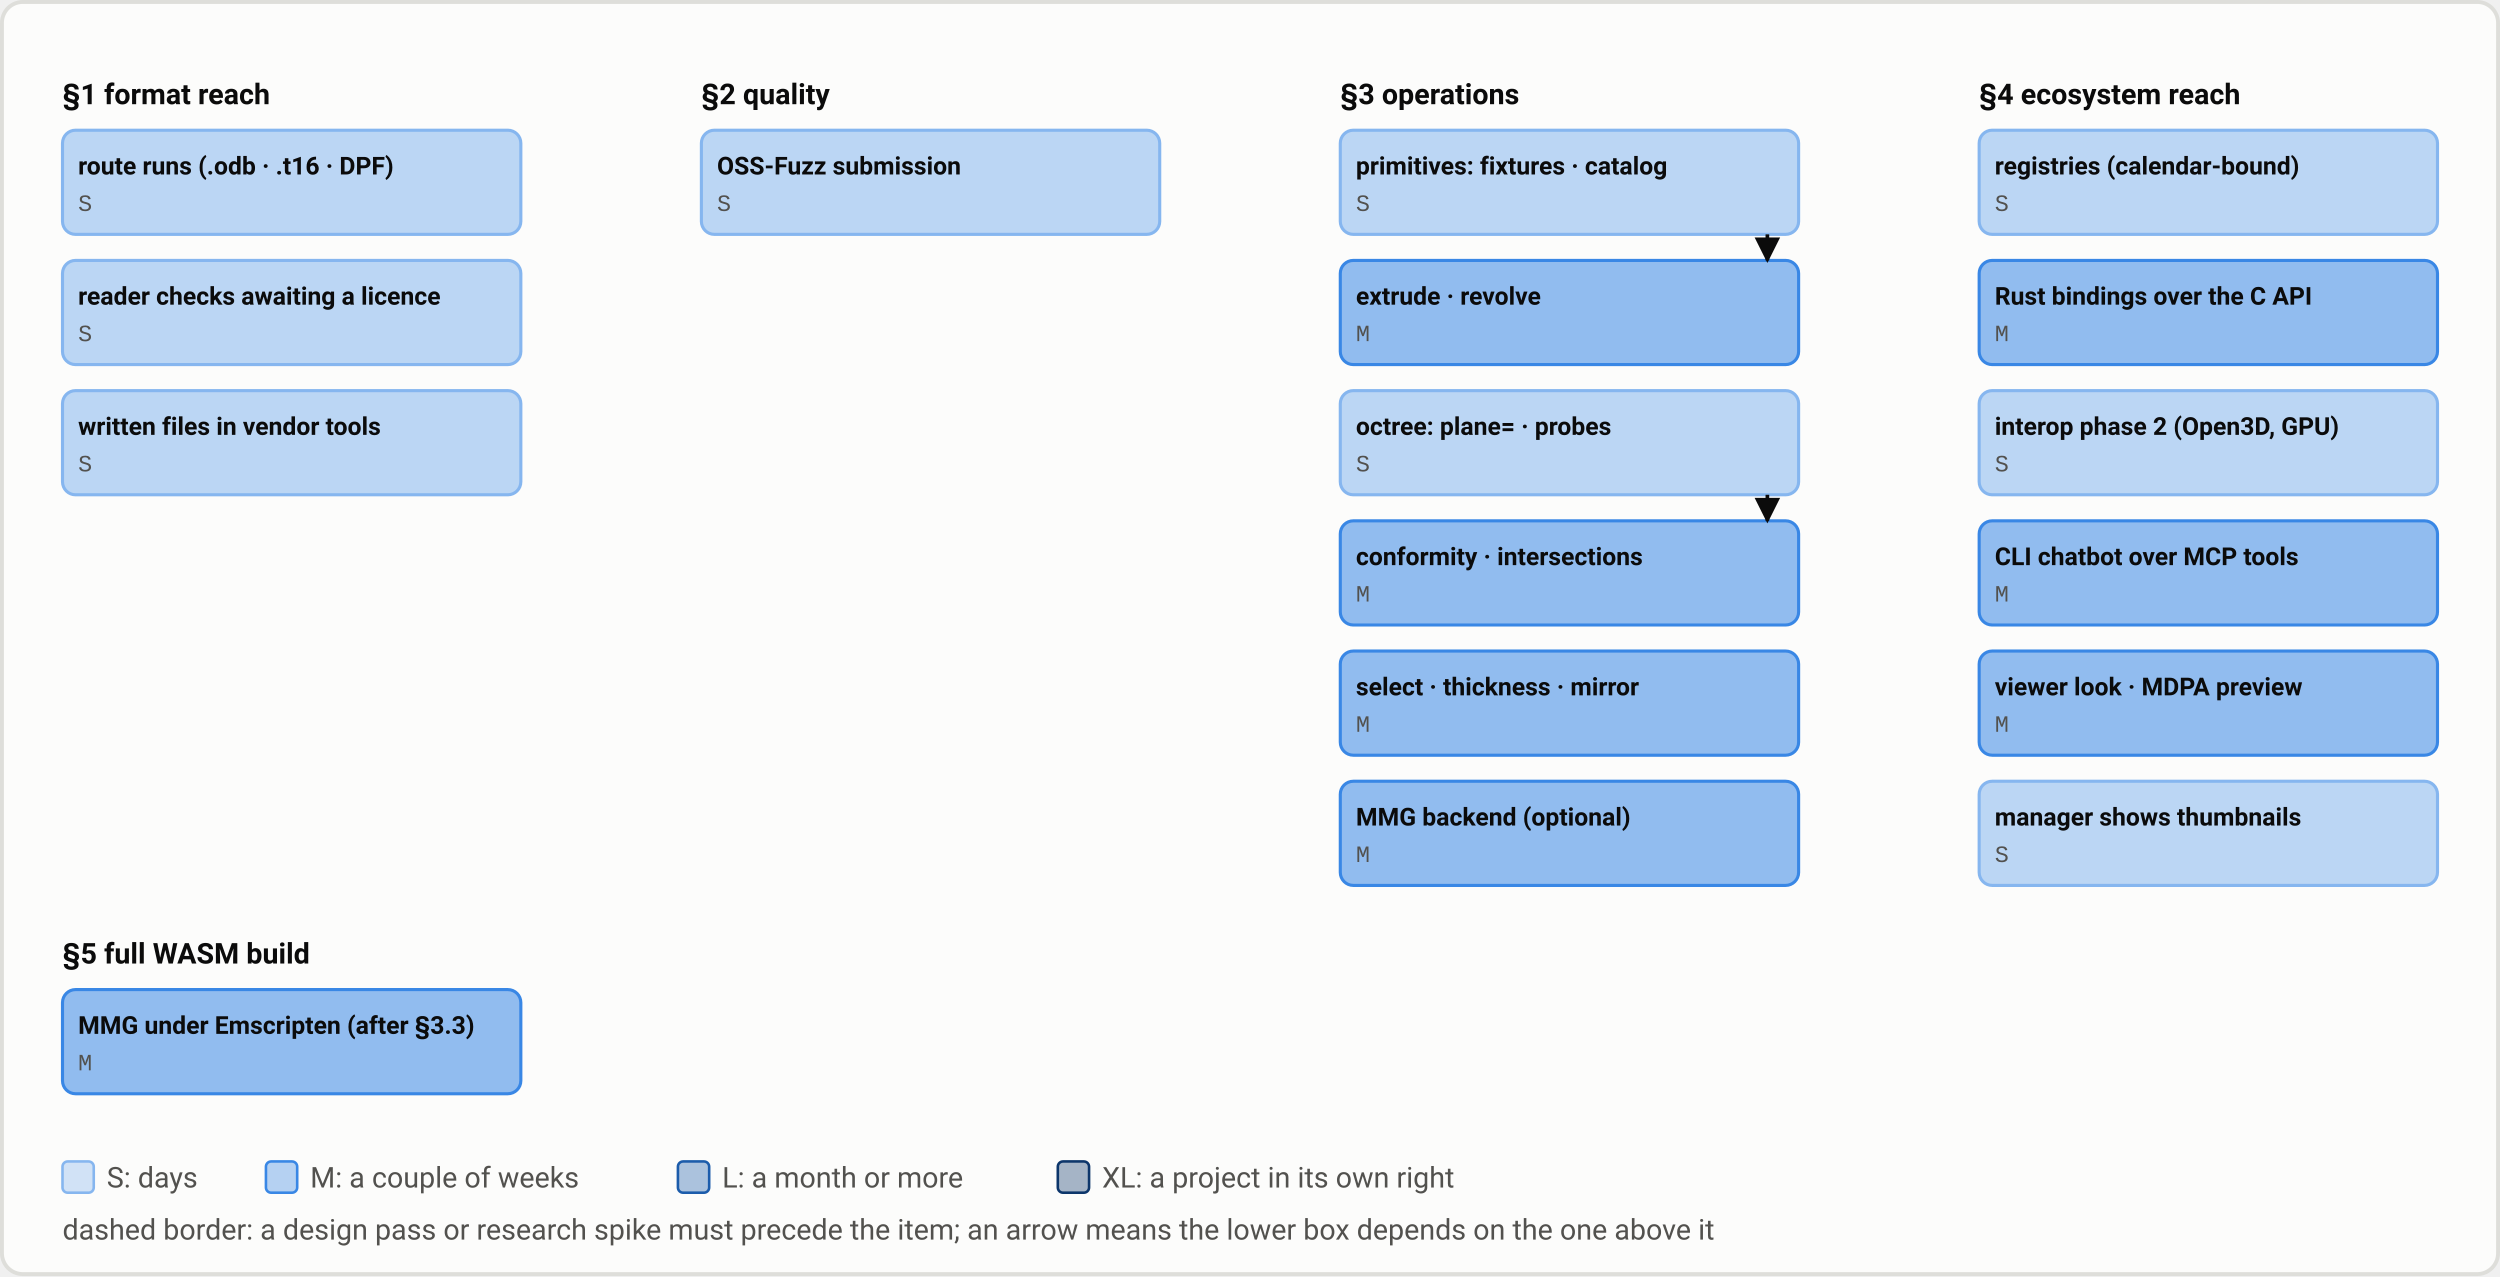
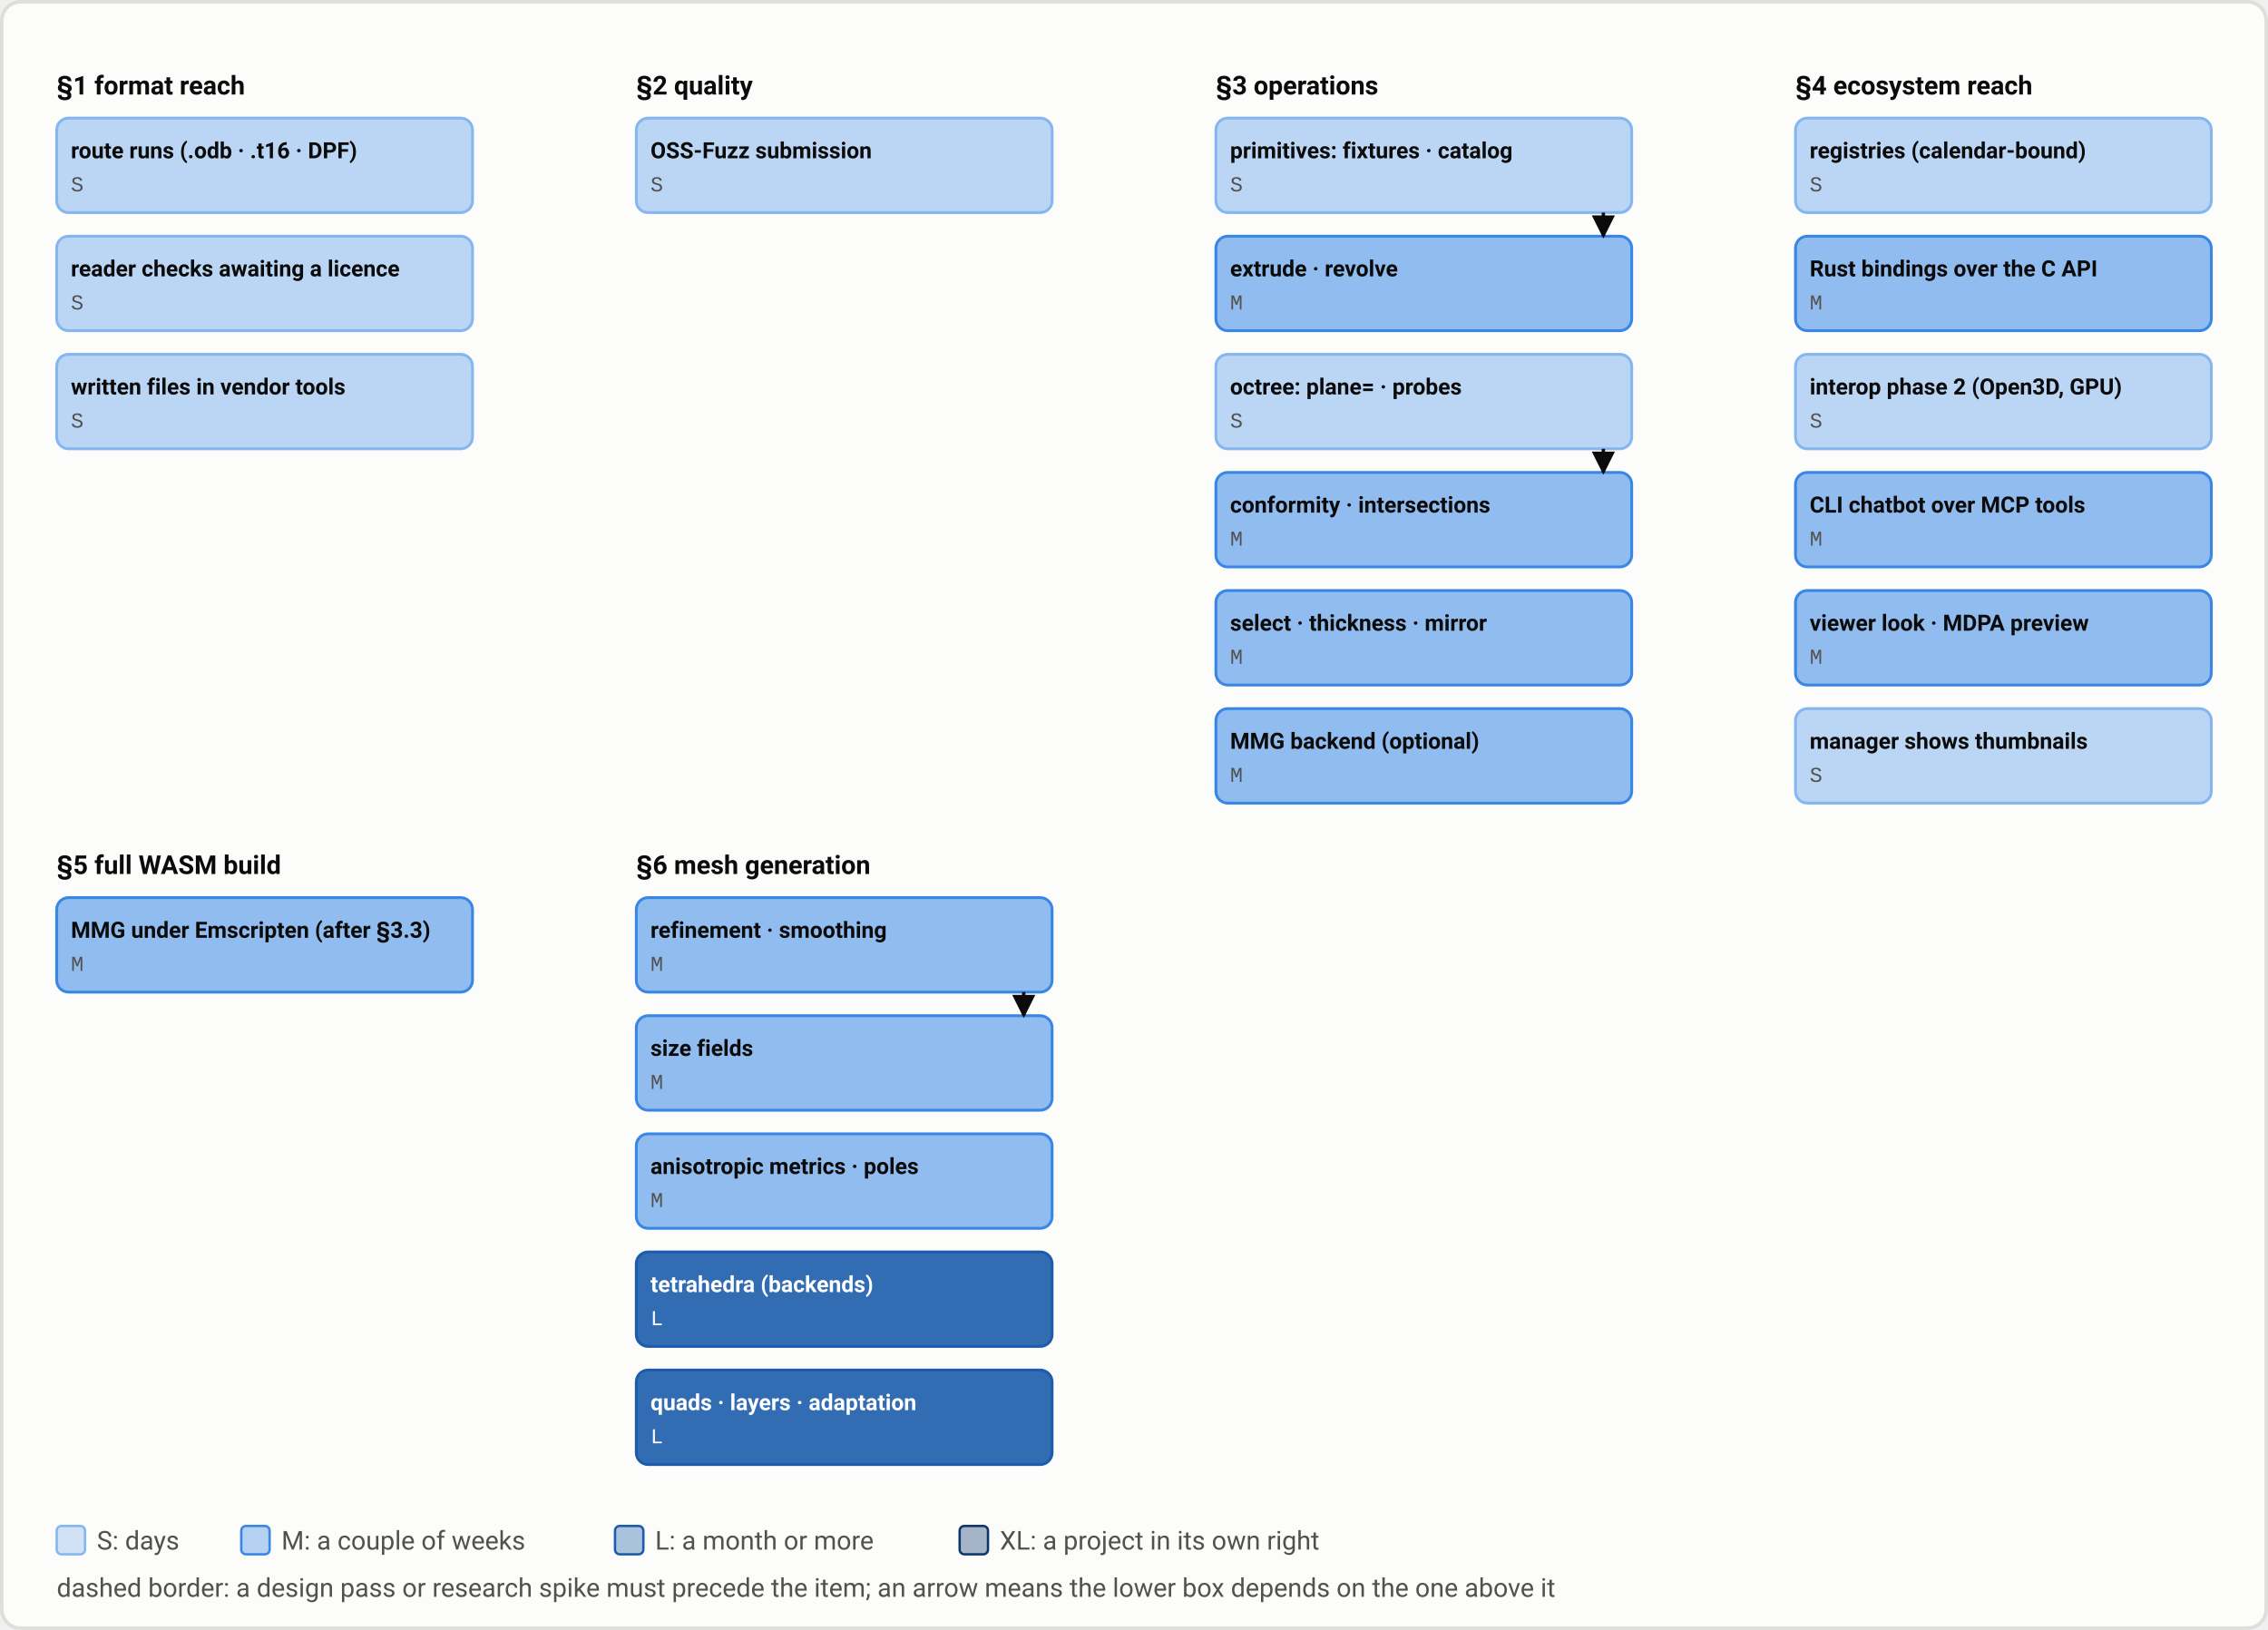
- <svg xmlns="http://www.w3.org/2000/svg" viewBox="0 0 960 490" width="960" height="490" font-family="system-ui, -apple-system, 'Segoe UI', Roboto, sans-serif" role="img" aria-label="The roadmap at a glance: open items by section, in recommended order, shaded by effort">
+ <svg xmlns="http://www.w3.org/2000/svg" viewBox="0 0 960 690" width="960" height="690" font-family="system-ui, -apple-system, 'Segoe UI', Roboto, sans-serif" role="img" aria-label="The roadmap at a glance: open items by section, in recommended order, shaded by effort">
  <defs>
    <marker id="arrow-0b0b0b" viewBox="0 0 10 10" refX="9" refY="5" markerWidth="7" markerHeight="7" orient="auto-start-reverse">
      <path d="M 0 0 L 10 5 L 0 10 z" fill="#0b0b0b" />
    </marker>
  </defs>
-   <rect x="0.75" y="0.75" width="958.5" height="488.5" rx="8" fill="#fcfcfb" stroke="#dededa" stroke-width="1.5" />
+   <rect x="0.75" y="0.75" width="958.5" height="688.5" rx="8" fill="#fcfcfb" stroke="#dededa" stroke-width="1.5" />
  <text x="24" y="40" font-family="system-ui, -apple-system, 'Segoe UI', Roboto, sans-serif" font-size="11" font-weight="700" fill="#0b0b0b">§1 format reach</text>
  <rect x="24" y="50" width="176" height="40" rx="5" fill="#86b6ef" fill-opacity="0.55" stroke="#86b6ef" stroke-width="1.2" />
  <text x="30" y="67" font-family="system-ui, -apple-system, 'Segoe UI', Roboto, sans-serif" font-size="9.5" font-weight="600" fill="#0b0b0b">route runs (.odb · .t16 · DPF)</text>
  <text x="30" y="81" font-family="ui-monospace, SFMono-Regular, Menlo, Consolas, 'Liberation Mono', monospace" font-size="9" fill="#52514e">S</text>
  <rect x="24" y="100" width="176" height="40" rx="5" fill="#86b6ef" fill-opacity="0.55" stroke="#86b6ef" stroke-width="1.2" />
  <text x="30" y="117" font-family="system-ui, -apple-system, 'Segoe UI', Roboto, sans-serif" font-size="9.5" font-weight="600" fill="#0b0b0b">reader checks awaiting a licence</text>
  <text x="30" y="131" font-family="ui-monospace, SFMono-Regular, Menlo, Consolas, 'Liberation Mono', monospace" font-size="9" fill="#52514e">S</text>
  <rect x="24" y="150" width="176" height="40" rx="5" fill="#86b6ef" fill-opacity="0.55" stroke="#86b6ef" stroke-width="1.2" />
  <text x="30" y="167" font-family="system-ui, -apple-system, 'Segoe UI', Roboto, sans-serif" font-size="9.5" font-weight="600" fill="#0b0b0b">written files in vendor tools</text>
  <text x="30" y="181" font-family="ui-monospace, SFMono-Regular, Menlo, Consolas, 'Liberation Mono', monospace" font-size="9" fill="#52514e">S</text>
  <text x="269.33" y="40" font-family="system-ui, -apple-system, 'Segoe UI', Roboto, sans-serif" font-size="11" font-weight="700" fill="#0b0b0b">§2 quality</text>
  <rect x="269.33" y="50" width="176" height="40" rx="5" fill="#86b6ef" fill-opacity="0.55" stroke="#86b6ef" stroke-width="1.2" />
  <text x="275.33" y="67" font-family="system-ui, -apple-system, 'Segoe UI', Roboto, sans-serif" font-size="9.5" font-weight="600" fill="#0b0b0b">OSS-Fuzz submission</text>
  <text x="275.33" y="81" font-family="ui-monospace, SFMono-Regular, Menlo, Consolas, 'Liberation Mono', monospace" font-size="9" fill="#52514e">S</text>
  <text x="514.67" y="40" font-family="system-ui, -apple-system, 'Segoe UI', Roboto, sans-serif" font-size="11" font-weight="700" fill="#0b0b0b">§3 operations</text>
  <rect x="514.67" y="50" width="176" height="40" rx="5" fill="#86b6ef" fill-opacity="0.55" stroke="#86b6ef" stroke-width="1.2" />
  <text x="520.67" y="67" font-family="system-ui, -apple-system, 'Segoe UI', Roboto, sans-serif" font-size="9.5" font-weight="600" fill="#0b0b0b">primitives: fixtures · catalog</text>
  <text x="520.67" y="81" font-family="ui-monospace, SFMono-Regular, Menlo, Consolas, 'Liberation Mono', monospace" font-size="9" fill="#52514e">S</text>
  <rect x="514.67" y="100" width="176" height="40" rx="5" fill="#3987e5" fill-opacity="0.55" stroke="#3987e5" stroke-width="1.2" />
  <text x="520.67" y="117" font-family="system-ui, -apple-system, 'Segoe UI', Roboto, sans-serif" font-size="9.5" font-weight="600" fill="#0b0b0b">extrude · revolve</text>
  <text x="520.67" y="131" font-family="ui-monospace, SFMono-Regular, Menlo, Consolas, 'Liberation Mono', monospace" font-size="9" fill="#52514e">M</text>
  <rect x="514.67" y="150" width="176" height="40" rx="5" fill="#86b6ef" fill-opacity="0.55" stroke="#86b6ef" stroke-width="1.2" />
  <text x="520.67" y="167" font-family="system-ui, -apple-system, 'Segoe UI', Roboto, sans-serif" font-size="9.5" font-weight="600" fill="#0b0b0b">octree: plane= · probes</text>
  <text x="520.67" y="181" font-family="ui-monospace, SFMono-Regular, Menlo, Consolas, 'Liberation Mono', monospace" font-size="9" fill="#52514e">S</text>
  <rect x="514.67" y="200" width="176" height="40" rx="5" fill="#3987e5" fill-opacity="0.55" stroke="#3987e5" stroke-width="1.2" />
  <text x="520.67" y="217" font-family="system-ui, -apple-system, 'Segoe UI', Roboto, sans-serif" font-size="9.5" font-weight="600" fill="#0b0b0b">conformity · intersections</text>
  <text x="520.67" y="231" font-family="ui-monospace, SFMono-Regular, Menlo, Consolas, 'Liberation Mono', monospace" font-size="9" fill="#52514e">M</text>
  <rect x="514.67" y="250" width="176" height="40" rx="5" fill="#3987e5" fill-opacity="0.55" stroke="#3987e5" stroke-width="1.2" />
  <text x="520.67" y="267" font-family="system-ui, -apple-system, 'Segoe UI', Roboto, sans-serif" font-size="9.5" font-weight="600" fill="#0b0b0b">select · thickness · mirror</text>
  <text x="520.67" y="281" font-family="ui-monospace, SFMono-Regular, Menlo, Consolas, 'Liberation Mono', monospace" font-size="9" fill="#52514e">M</text>
  <rect x="514.67" y="300" width="176" height="40" rx="5" fill="#3987e5" fill-opacity="0.55" stroke="#3987e5" stroke-width="1.2" />
  <text x="520.67" y="317" font-family="system-ui, -apple-system, 'Segoe UI', Roboto, sans-serif" font-size="9.5" font-weight="600" fill="#0b0b0b">MMG backend (optional)</text>
  <text x="520.67" y="331" font-family="ui-monospace, SFMono-Regular, Menlo, Consolas, 'Liberation Mono', monospace" font-size="9" fill="#52514e">M</text>
  <line x1="678.67" y1="90" x2="678.67" y2="100" stroke="#0b0b0b" stroke-width="1.4" marker-end="url(#arrow-0b0b0b)" />
  <line x1="678.67" y1="190" x2="678.67" y2="200" stroke="#0b0b0b" stroke-width="1.4" marker-end="url(#arrow-0b0b0b)" />
  <text x="760" y="40" font-family="system-ui, -apple-system, 'Segoe UI', Roboto, sans-serif" font-size="11" font-weight="700" fill="#0b0b0b">§4 ecosystem reach</text>
  <rect x="760" y="50" width="176" height="40" rx="5" fill="#86b6ef" fill-opacity="0.55" stroke="#86b6ef" stroke-width="1.2" />
  <text x="766" y="67" font-family="system-ui, -apple-system, 'Segoe UI', Roboto, sans-serif" font-size="9.5" font-weight="600" fill="#0b0b0b">registries (calendar-bound)</text>
  <text x="766" y="81" font-family="ui-monospace, SFMono-Regular, Menlo, Consolas, 'Liberation Mono', monospace" font-size="9" fill="#52514e">S</text>
  <rect x="760" y="100" width="176" height="40" rx="5" fill="#3987e5" fill-opacity="0.55" stroke="#3987e5" stroke-width="1.2" />
  <text x="766" y="117" font-family="system-ui, -apple-system, 'Segoe UI', Roboto, sans-serif" font-size="9.5" font-weight="600" fill="#0b0b0b">Rust bindings over the C API</text>
  <text x="766" y="131" font-family="ui-monospace, SFMono-Regular, Menlo, Consolas, 'Liberation Mono', monospace" font-size="9" fill="#52514e">M</text>
  <rect x="760" y="150" width="176" height="40" rx="5" fill="#86b6ef" fill-opacity="0.55" stroke="#86b6ef" stroke-width="1.2" />
  <text x="766" y="167" font-family="system-ui, -apple-system, 'Segoe UI', Roboto, sans-serif" font-size="9.5" font-weight="600" fill="#0b0b0b">interop phase 2 (Open3D, GPU)</text>
  <text x="766" y="181" font-family="ui-monospace, SFMono-Regular, Menlo, Consolas, 'Liberation Mono', monospace" font-size="9" fill="#52514e">S</text>
  <rect x="760" y="200" width="176" height="40" rx="5" fill="#3987e5" fill-opacity="0.55" stroke="#3987e5" stroke-width="1.2" />
  <text x="766" y="217" font-family="system-ui, -apple-system, 'Segoe UI', Roboto, sans-serif" font-size="9.5" font-weight="600" fill="#0b0b0b">CLI chatbot over MCP tools</text>
  <text x="766" y="231" font-family="ui-monospace, SFMono-Regular, Menlo, Consolas, 'Liberation Mono', monospace" font-size="9" fill="#52514e">M</text>
  <rect x="760" y="250" width="176" height="40" rx="5" fill="#3987e5" fill-opacity="0.55" stroke="#3987e5" stroke-width="1.2" />
  <text x="766" y="267" font-family="system-ui, -apple-system, 'Segoe UI', Roboto, sans-serif" font-size="9.5" font-weight="600" fill="#0b0b0b">viewer look · MDPA preview</text>
  <text x="766" y="281" font-family="ui-monospace, SFMono-Regular, Menlo, Consolas, 'Liberation Mono', monospace" font-size="9" fill="#52514e">M</text>
  <rect x="760" y="300" width="176" height="40" rx="5" fill="#86b6ef" fill-opacity="0.55" stroke="#86b6ef" stroke-width="1.2" />
  <text x="766" y="317" font-family="system-ui, -apple-system, 'Segoe UI', Roboto, sans-serif" font-size="9.5" font-weight="600" fill="#0b0b0b">manager shows thumbnails</text>
  <text x="766" y="331" font-family="ui-monospace, SFMono-Regular, Menlo, Consolas, 'Liberation Mono', monospace" font-size="9" fill="#52514e">S</text>
  <text x="24" y="370" font-family="system-ui, -apple-system, 'Segoe UI', Roboto, sans-serif" font-size="11" font-weight="700" fill="#0b0b0b">§5 full WASM build</text>
  <rect x="24" y="380" width="176" height="40" rx="5" fill="#3987e5" fill-opacity="0.55" stroke="#3987e5" stroke-width="1.2" />
  <text x="30" y="397" font-family="system-ui, -apple-system, 'Segoe UI', Roboto, sans-serif" font-size="9.5" font-weight="600" fill="#0b0b0b">MMG under Emscripten (after §3.3)</text>
  <text x="30" y="411" font-family="ui-monospace, SFMono-Regular, Menlo, Consolas, 'Liberation Mono', monospace" font-size="9" fill="#52514e">M</text>
-   <rect x="24" y="446" width="12" height="12" rx="2" fill="#86b6ef" fill-opacity="0.36" stroke="#86b6ef" stroke-width="1" />
-   <text x="41" y="456" font-family="system-ui, -apple-system, 'Segoe UI', Roboto, sans-serif" font-size="11" fill="#52514e">S: days</text>
-   <rect x="102.12" y="446" width="12" height="12" rx="2" fill="#3987e5" fill-opacity="0.36" stroke="#3987e5" stroke-width="1" />
-   <text x="119.12" y="456" font-family="system-ui, -apple-system, 'Segoe UI', Roboto, sans-serif" font-size="11" fill="#52514e">M: a couple of weeks</text>
-   <rect x="260.32" y="446" width="12" height="12" rx="2" fill="#1c5cab" fill-opacity="0.36" stroke="#1c5cab" stroke-width="1" />
-   <text x="277.32" y="456" font-family="system-ui, -apple-system, 'Segoe UI', Roboto, sans-serif" font-size="11" fill="#52514e">L: a month or more</text>
-   <rect x="406.2" y="446" width="12" height="12" rx="2" fill="#0d366b" fill-opacity="0.36" stroke="#0d366b" stroke-width="1" />
-   <text x="423.2" y="456" font-family="system-ui, -apple-system, 'Segoe UI', Roboto, sans-serif" font-size="11" fill="#52514e">XL: a project in its own right</text>
-   <text x="24" y="476" font-family="system-ui, -apple-system, 'Segoe UI', Roboto, sans-serif" font-size="11" fill="#52514e">dashed border: a design pass or research spike must precede the item; an arrow means the lower box depends on the one above it</text>
+   <text x="269.33" y="370" font-family="system-ui, -apple-system, 'Segoe UI', Roboto, sans-serif" font-size="11" font-weight="700" fill="#0b0b0b">§6 mesh generation</text>
+   <rect x="269.33" y="380" width="176" height="40" rx="5" fill="#3987e5" fill-opacity="0.55" stroke="#3987e5" stroke-width="1.2" />
+   <text x="275.33" y="397" font-family="system-ui, -apple-system, 'Segoe UI', Roboto, sans-serif" font-size="9.5" font-weight="600" fill="#0b0b0b">refinement · smoothing</text>
+   <text x="275.33" y="411" font-family="ui-monospace, SFMono-Regular, Menlo, Consolas, 'Liberation Mono', monospace" font-size="9" fill="#52514e">M</text>
+   <rect x="269.33" y="430" width="176" height="40" rx="5" fill="#3987e5" fill-opacity="0.55" stroke="#3987e5" stroke-width="1.2" />
+   <text x="275.33" y="447" font-family="system-ui, -apple-system, 'Segoe UI', Roboto, sans-serif" font-size="9.5" font-weight="600" fill="#0b0b0b">size fields</text>
+   <text x="275.33" y="461" font-family="ui-monospace, SFMono-Regular, Menlo, Consolas, 'Liberation Mono', monospace" font-size="9" fill="#52514e">M</text>
+   <rect x="269.33" y="480" width="176" height="40" rx="5" fill="#3987e5" fill-opacity="0.55" stroke="#3987e5" stroke-width="1.2" />
+   <text x="275.33" y="497" font-family="system-ui, -apple-system, 'Segoe UI', Roboto, sans-serif" font-size="9.5" font-weight="600" fill="#0b0b0b">anisotropic metrics · poles</text>
+   <text x="275.33" y="511" font-family="ui-monospace, SFMono-Regular, Menlo, Consolas, 'Liberation Mono', monospace" font-size="9" fill="#52514e">M</text>
+   <rect x="269.33" y="530" width="176" height="40" rx="5" fill="#1c5cab" fill-opacity="0.9" stroke="#1c5cab" stroke-width="1.2" />
+   <text x="275.33" y="547" font-family="system-ui, -apple-system, 'Segoe UI', Roboto, sans-serif" font-size="9.5" font-weight="600" fill="#ffffff">tetrahedra (backends)</text>
+   <text x="275.33" y="561" font-family="ui-monospace, SFMono-Regular, Menlo, Consolas, 'Liberation Mono', monospace" font-size="9" fill="#ffffff">L</text>
+   <rect x="269.33" y="580" width="176" height="40" rx="5" fill="#1c5cab" fill-opacity="0.9" stroke="#1c5cab" stroke-width="1.2" />
+   <text x="275.33" y="597" font-family="system-ui, -apple-system, 'Segoe UI', Roboto, sans-serif" font-size="9.5" font-weight="600" fill="#ffffff">quads · layers · adaptation</text>
+   <text x="275.33" y="611" font-family="ui-monospace, SFMono-Regular, Menlo, Consolas, 'Liberation Mono', monospace" font-size="9" fill="#ffffff">L</text>
+   <line x1="433.33" y1="420" x2="433.33" y2="430" stroke="#0b0b0b" stroke-width="1.4" marker-end="url(#arrow-0b0b0b)" />
+   <rect x="24" y="646" width="12" height="12" rx="2" fill="#86b6ef" fill-opacity="0.36" stroke="#86b6ef" stroke-width="1" />
+   <text x="41" y="656" font-family="system-ui, -apple-system, 'Segoe UI', Roboto, sans-serif" font-size="11" fill="#52514e">S: days</text>
+   <rect x="102.12" y="646" width="12" height="12" rx="2" fill="#3987e5" fill-opacity="0.36" stroke="#3987e5" stroke-width="1" />
+   <text x="119.12" y="656" font-family="system-ui, -apple-system, 'Segoe UI', Roboto, sans-serif" font-size="11" fill="#52514e">M: a couple of weeks</text>
+   <rect x="260.32" y="646" width="12" height="12" rx="2" fill="#1c5cab" fill-opacity="0.36" stroke="#1c5cab" stroke-width="1" />
+   <text x="277.32" y="656" font-family="system-ui, -apple-system, 'Segoe UI', Roboto, sans-serif" font-size="11" fill="#52514e">L: a month or more</text>
+   <rect x="406.2" y="646" width="12" height="12" rx="2" fill="#0d366b" fill-opacity="0.36" stroke="#0d366b" stroke-width="1" />
+   <text x="423.2" y="656" font-family="system-ui, -apple-system, 'Segoe UI', Roboto, sans-serif" font-size="11" fill="#52514e">XL: a project in its own right</text>
+   <text x="24" y="676" font-family="system-ui, -apple-system, 'Segoe UI', Roboto, sans-serif" font-size="11" fill="#52514e">dashed border: a design pass or research spike must precede the item; an arrow means the lower box depends on the one above it</text>
</svg>
